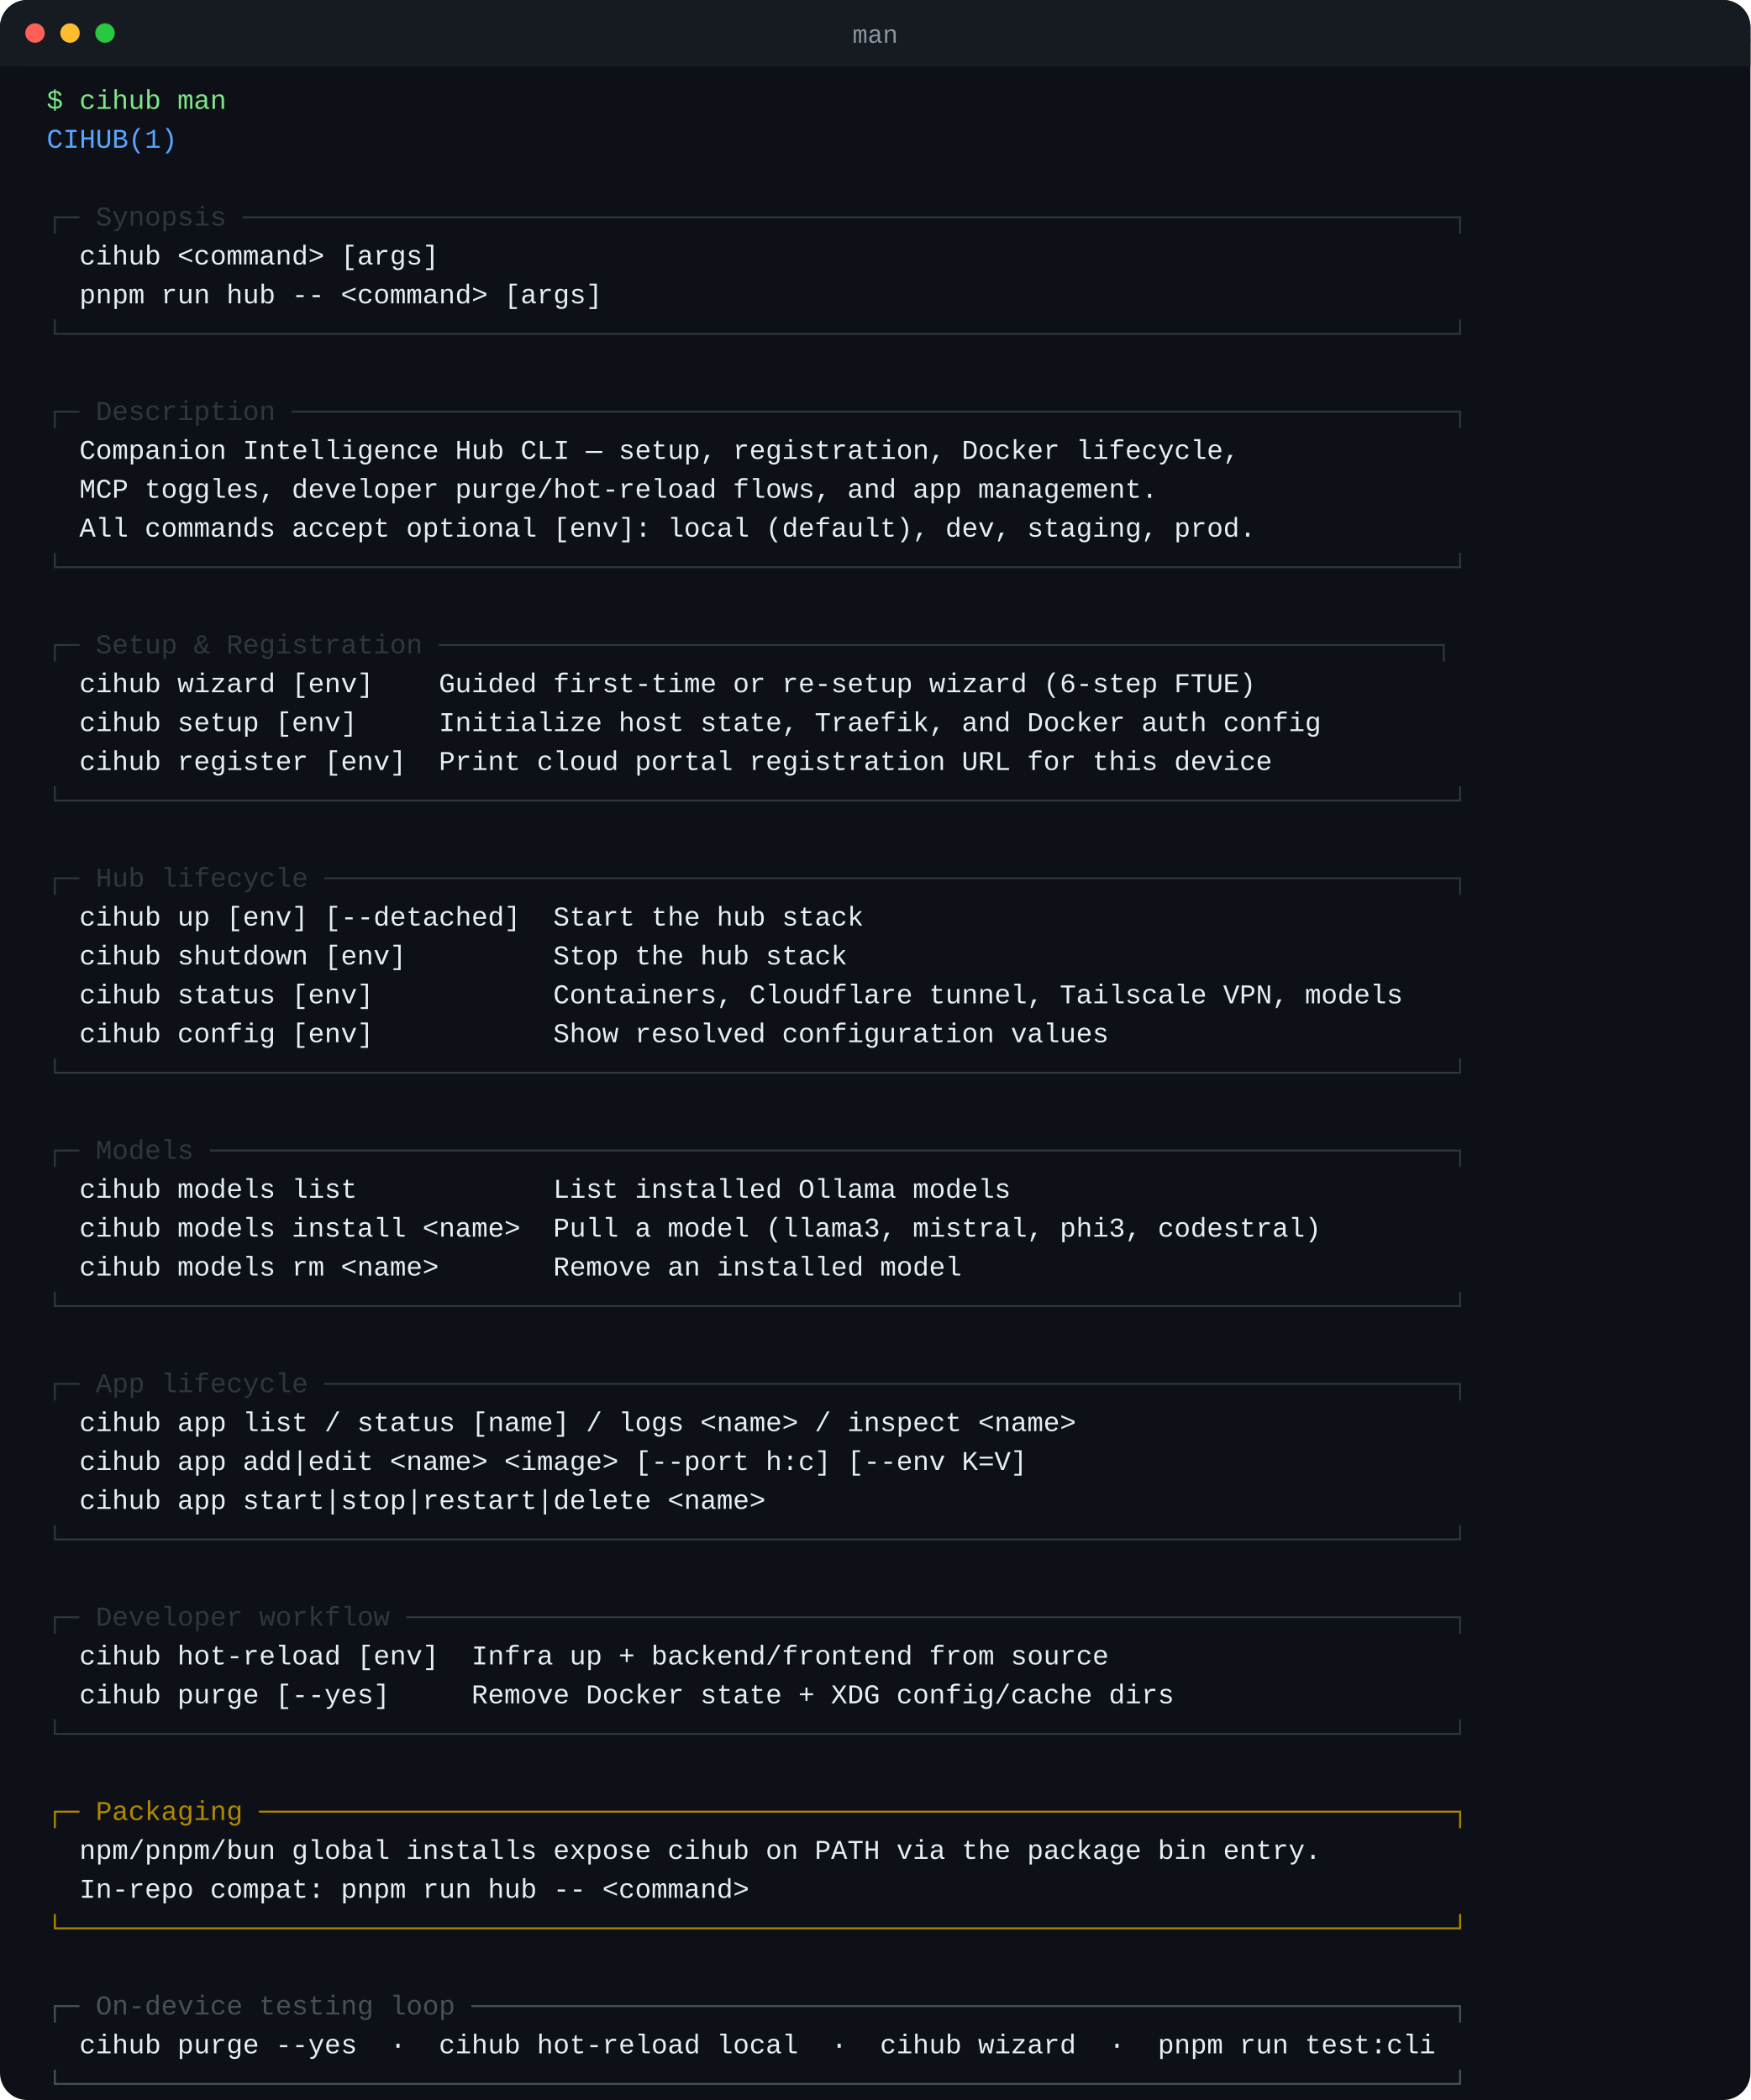
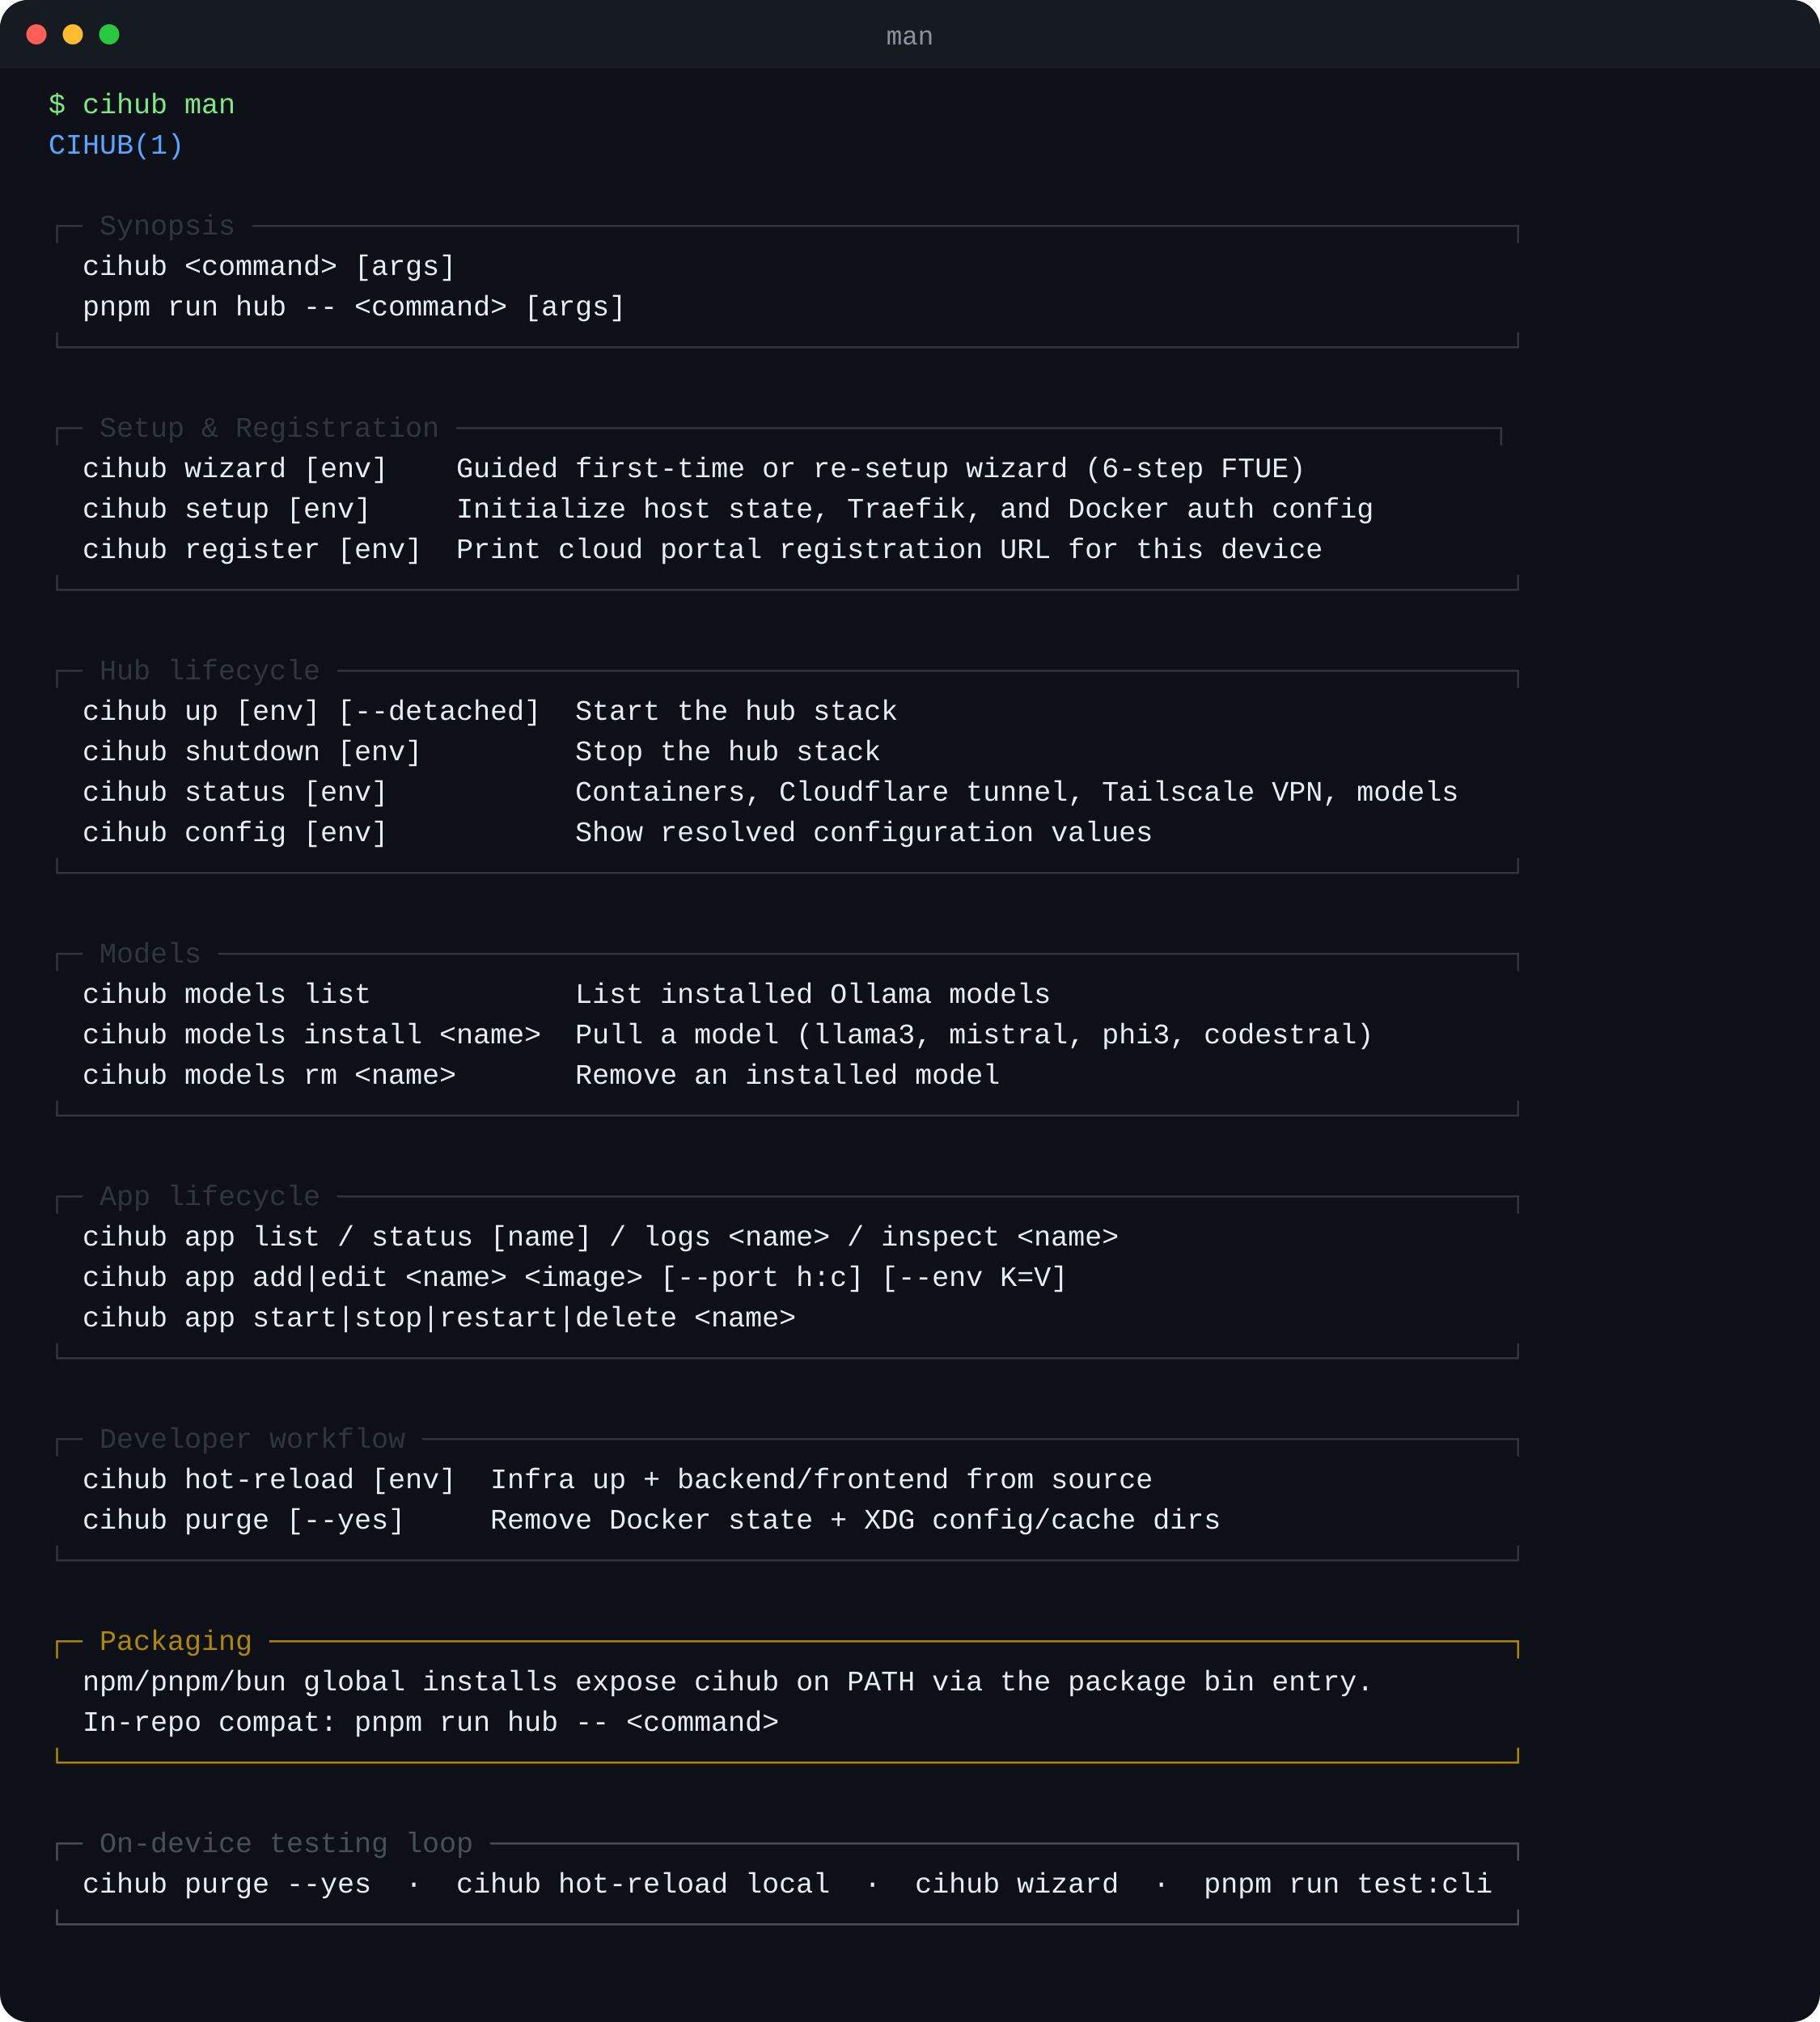
- <svg xmlns="http://www.w3.org/2000/svg" width="900" height="1080" viewBox="0 0 900 1080" role="img" aria-labelledby="title desc">
-   <rect width="900" height="1080" rx="14" fill="#0d1117" />
+ <svg xmlns="http://www.w3.org/2000/svg" width="900" height="1000" viewBox="0 0 900 1000" role="img" aria-labelledby="title desc">
+   <rect width="900" height="1000" rx="14" fill="#0d1117" />
  <rect x="0" y="0" width="900" height="34" rx="14" fill="#161b22" />
  <rect x="0" y="20" width="900" height="14" fill="#161b22" />
  <circle cx="18" cy="17" r="5" fill="#ff5f57" />
  <circle cx="36" cy="17" r="5" fill="#febc2e" />
  <circle cx="54" cy="17" r="5" fill="#28c840" />
  <text x="450" y="22" text-anchor="middle" fill="#8b949e" font-size="13" font-family="ui-monospace, SFMono-Regular, Menlo, Monaco, Consolas, Liberation Mono, monospace">man</text>
  <g font-family="ui-monospace, SFMono-Regular, Menlo, Monaco, Consolas, Liberation Mono, monospace" font-size="14" xml:space="preserve">
    <text x="24" y="56" fill="#7ee787">$ cihub man</text>
    <text x="24" y="76" fill="#58a6ff">CIHUB(1)</text>
    <text x="24" y="116" fill="#30363d">┌─ Synopsis ──────────────────────────────────────────────────────────────────────────┐</text>
    <text x="24" y="136" fill="#e6edf3">  cihub &lt;command&gt; [args]</text>
    <text x="24" y="156" fill="#e6edf3">  pnpm run hub -- &lt;command&gt; [args]</text>
    <text x="24" y="176" fill="#30363d">└─────────────────────────────────────────────────────────────────────────────────────┘</text>
-     <text x="24" y="216" fill="#30363d">┌─ Description ───────────────────────────────────────────────────────────────────────┐</text>
-     <text x="24" y="236" fill="#e6edf3">  Companion Intelligence Hub CLI — setup, registration, Docker lifecycle,</text>
-     <text x="24" y="256" fill="#e6edf3">  MCP toggles, developer purge/hot-reload flows, and app management.</text>
-     <text x="24" y="276" fill="#e6edf3">  All commands accept optional [env]: local (default), dev, staging, prod.</text>
+     <text x="24" y="216" fill="#30363d">┌─ Setup &amp; Registration ─────────────────────────────────────────────────────────────┐</text>
+     <text x="24" y="236" fill="#e6edf3">  cihub wizard [env]    Guided first-time or re-setup wizard (6-step FTUE)</text>
+     <text x="24" y="256" fill="#e6edf3">  cihub setup [env]     Initialize host state, Traefik, and Docker auth config</text>
+     <text x="24" y="276" fill="#e6edf3">  cihub register [env]  Print cloud portal registration URL for this device</text>
    <text x="24" y="296" fill="#30363d">└─────────────────────────────────────────────────────────────────────────────────────┘</text>
-     <text x="24" y="336" fill="#30363d">┌─ Setup &amp; Registration ─────────────────────────────────────────────────────────────┐</text>
-     <text x="24" y="356" fill="#e6edf3">  cihub wizard [env]    Guided first-time or re-setup wizard (6-step FTUE)</text>
-     <text x="24" y="376" fill="#e6edf3">  cihub setup [env]     Initialize host state, Traefik, and Docker auth config</text>
-     <text x="24" y="396" fill="#e6edf3">  cihub register [env]  Print cloud portal registration URL for this device</text>
-     <text x="24" y="416" fill="#30363d">└─────────────────────────────────────────────────────────────────────────────────────┘</text>
-     <text x="24" y="456" fill="#30363d">┌─ Hub lifecycle ─────────────────────────────────────────────────────────────────────┐</text>
-     <text x="24" y="476" fill="#e6edf3">  cihub up [env] [--detached]  Start the hub stack</text>
-     <text x="24" y="496" fill="#e6edf3">  cihub shutdown [env]         Stop the hub stack</text>
-     <text x="24" y="516" fill="#e6edf3">  cihub status [env]           Containers, Cloudflare tunnel, Tailscale VPN, models</text>
-     <text x="24" y="536" fill="#e6edf3">  cihub config [env]           Show resolved configuration values</text>
+     <text x="24" y="336" fill="#30363d">┌─ Hub lifecycle ─────────────────────────────────────────────────────────────────────┐</text>
+     <text x="24" y="356" fill="#e6edf3">  cihub up [env] [--detached]  Start the hub stack</text>
+     <text x="24" y="376" fill="#e6edf3">  cihub shutdown [env]         Stop the hub stack</text>
+     <text x="24" y="396" fill="#e6edf3">  cihub status [env]           Containers, Cloudflare tunnel, Tailscale VPN, models</text>
+     <text x="24" y="416" fill="#e6edf3">  cihub config [env]           Show resolved configuration values</text>
+     <text x="24" y="436" fill="#30363d">└─────────────────────────────────────────────────────────────────────────────────────┘</text>
+     <text x="24" y="476" fill="#30363d">┌─ Models ────────────────────────────────────────────────────────────────────────────┐</text>
+     <text x="24" y="496" fill="#e6edf3">  cihub models list            List installed Ollama models</text>
+     <text x="24" y="516" fill="#e6edf3">  cihub models install &lt;name&gt;  Pull a model (llama3, mistral, phi3, codestral)</text>
+     <text x="24" y="536" fill="#e6edf3">  cihub models rm &lt;name&gt;       Remove an installed model</text>
    <text x="24" y="556" fill="#30363d">└─────────────────────────────────────────────────────────────────────────────────────┘</text>
-     <text x="24" y="596" fill="#30363d">┌─ Models ────────────────────────────────────────────────────────────────────────────┐</text>
-     <text x="24" y="616" fill="#e6edf3">  cihub models list            List installed Ollama models</text>
-     <text x="24" y="636" fill="#e6edf3">  cihub models install &lt;name&gt;  Pull a model (llama3, mistral, phi3, codestral)</text>
-     <text x="24" y="656" fill="#e6edf3">  cihub models rm &lt;name&gt;       Remove an installed model</text>
+     <text x="24" y="596" fill="#30363d">┌─ App lifecycle ─────────────────────────────────────────────────────────────────────┐</text>
+     <text x="24" y="616" fill="#e6edf3">  cihub app list / status [name] / logs &lt;name&gt; / inspect &lt;name&gt;</text>
+     <text x="24" y="636" fill="#e6edf3">  cihub app add|edit &lt;name&gt; &lt;image&gt; [--port h:c] [--env K=V]</text>
+     <text x="24" y="656" fill="#e6edf3">  cihub app start|stop|restart|delete &lt;name&gt;</text>
    <text x="24" y="676" fill="#30363d">└─────────────────────────────────────────────────────────────────────────────────────┘</text>
-     <text x="24" y="716" fill="#30363d">┌─ App lifecycle ─────────────────────────────────────────────────────────────────────┐</text>
-     <text x="24" y="736" fill="#e6edf3">  cihub app list / status [name] / logs &lt;name&gt; / inspect &lt;name&gt;</text>
-     <text x="24" y="756" fill="#e6edf3">  cihub app add|edit &lt;name&gt; &lt;image&gt; [--port h:c] [--env K=V]</text>
-     <text x="24" y="776" fill="#e6edf3">  cihub app start|stop|restart|delete &lt;name&gt;</text>
-     <text x="24" y="796" fill="#30363d">└─────────────────────────────────────────────────────────────────────────────────────┘</text>
-     <text x="24" y="836" fill="#30363d">┌─ Developer workflow ────────────────────────────────────────────────────────────────┐</text>
-     <text x="24" y="856" fill="#e6edf3">  cihub hot-reload [env]  Infra up + backend/frontend from source</text>
-     <text x="24" y="876" fill="#e6edf3">  cihub purge [--yes]     Remove Docker state + XDG config/cache dirs</text>
-     <text x="24" y="896" fill="#30363d">└─────────────────────────────────────────────────────────────────────────────────────┘</text>
-     <text x="24" y="936" fill="#b08800">┌─ Packaging ─────────────────────────────────────────────────────────────────────────┐</text>
-     <text x="24" y="956" fill="#e6edf3">  npm/pnpm/bun global installs expose cihub on PATH via the package bin entry.</text>
-     <text x="24" y="976" fill="#e6edf3">  In-repo compat: pnpm run hub -- &lt;command&gt;</text>
-     <text x="24" y="996" fill="#b08800">└─────────────────────────────────────────────────────────────────────────────────────┘</text>
-     <text x="24" y="1036" fill="#484f58">┌─ On-device testing loop ────────────────────────────────────────────────────────────┐</text>
-     <text x="24" y="1056" fill="#e6edf3">  cihub purge --yes  ·  cihub hot-reload local  ·  cihub wizard  ·  pnpm run test:cli</text>
-     <text x="24" y="1076" fill="#484f58">└─────────────────────────────────────────────────────────────────────────────────────┘</text>
+     <text x="24" y="716" fill="#30363d">┌─ Developer workflow ────────────────────────────────────────────────────────────────┐</text>
+     <text x="24" y="736" fill="#e6edf3">  cihub hot-reload [env]  Infra up + backend/frontend from source</text>
+     <text x="24" y="756" fill="#e6edf3">  cihub purge [--yes]     Remove Docker state + XDG config/cache dirs</text>
+     <text x="24" y="776" fill="#30363d">└─────────────────────────────────────────────────────────────────────────────────────┘</text>
+     <text x="24" y="816" fill="#b08800">┌─ Packaging ─────────────────────────────────────────────────────────────────────────┐</text>
+     <text x="24" y="836" fill="#e6edf3">  npm/pnpm/bun global installs expose cihub on PATH via the package bin entry.</text>
+     <text x="24" y="856" fill="#e6edf3">  In-repo compat: pnpm run hub -- &lt;command&gt;</text>
+     <text x="24" y="876" fill="#b08800">└─────────────────────────────────────────────────────────────────────────────────────┘</text>
+     <text x="24" y="916" fill="#484f58">┌─ On-device testing loop ────────────────────────────────────────────────────────────┐</text>
+     <text x="24" y="936" fill="#e6edf3">  cihub purge --yes  ·  cihub hot-reload local  ·  cihub wizard  ·  pnpm run test:cli</text>
+     <text x="24" y="956" fill="#484f58">└─────────────────────────────────────────────────────────────────────────────────────┘</text>
  </g>
</svg>
